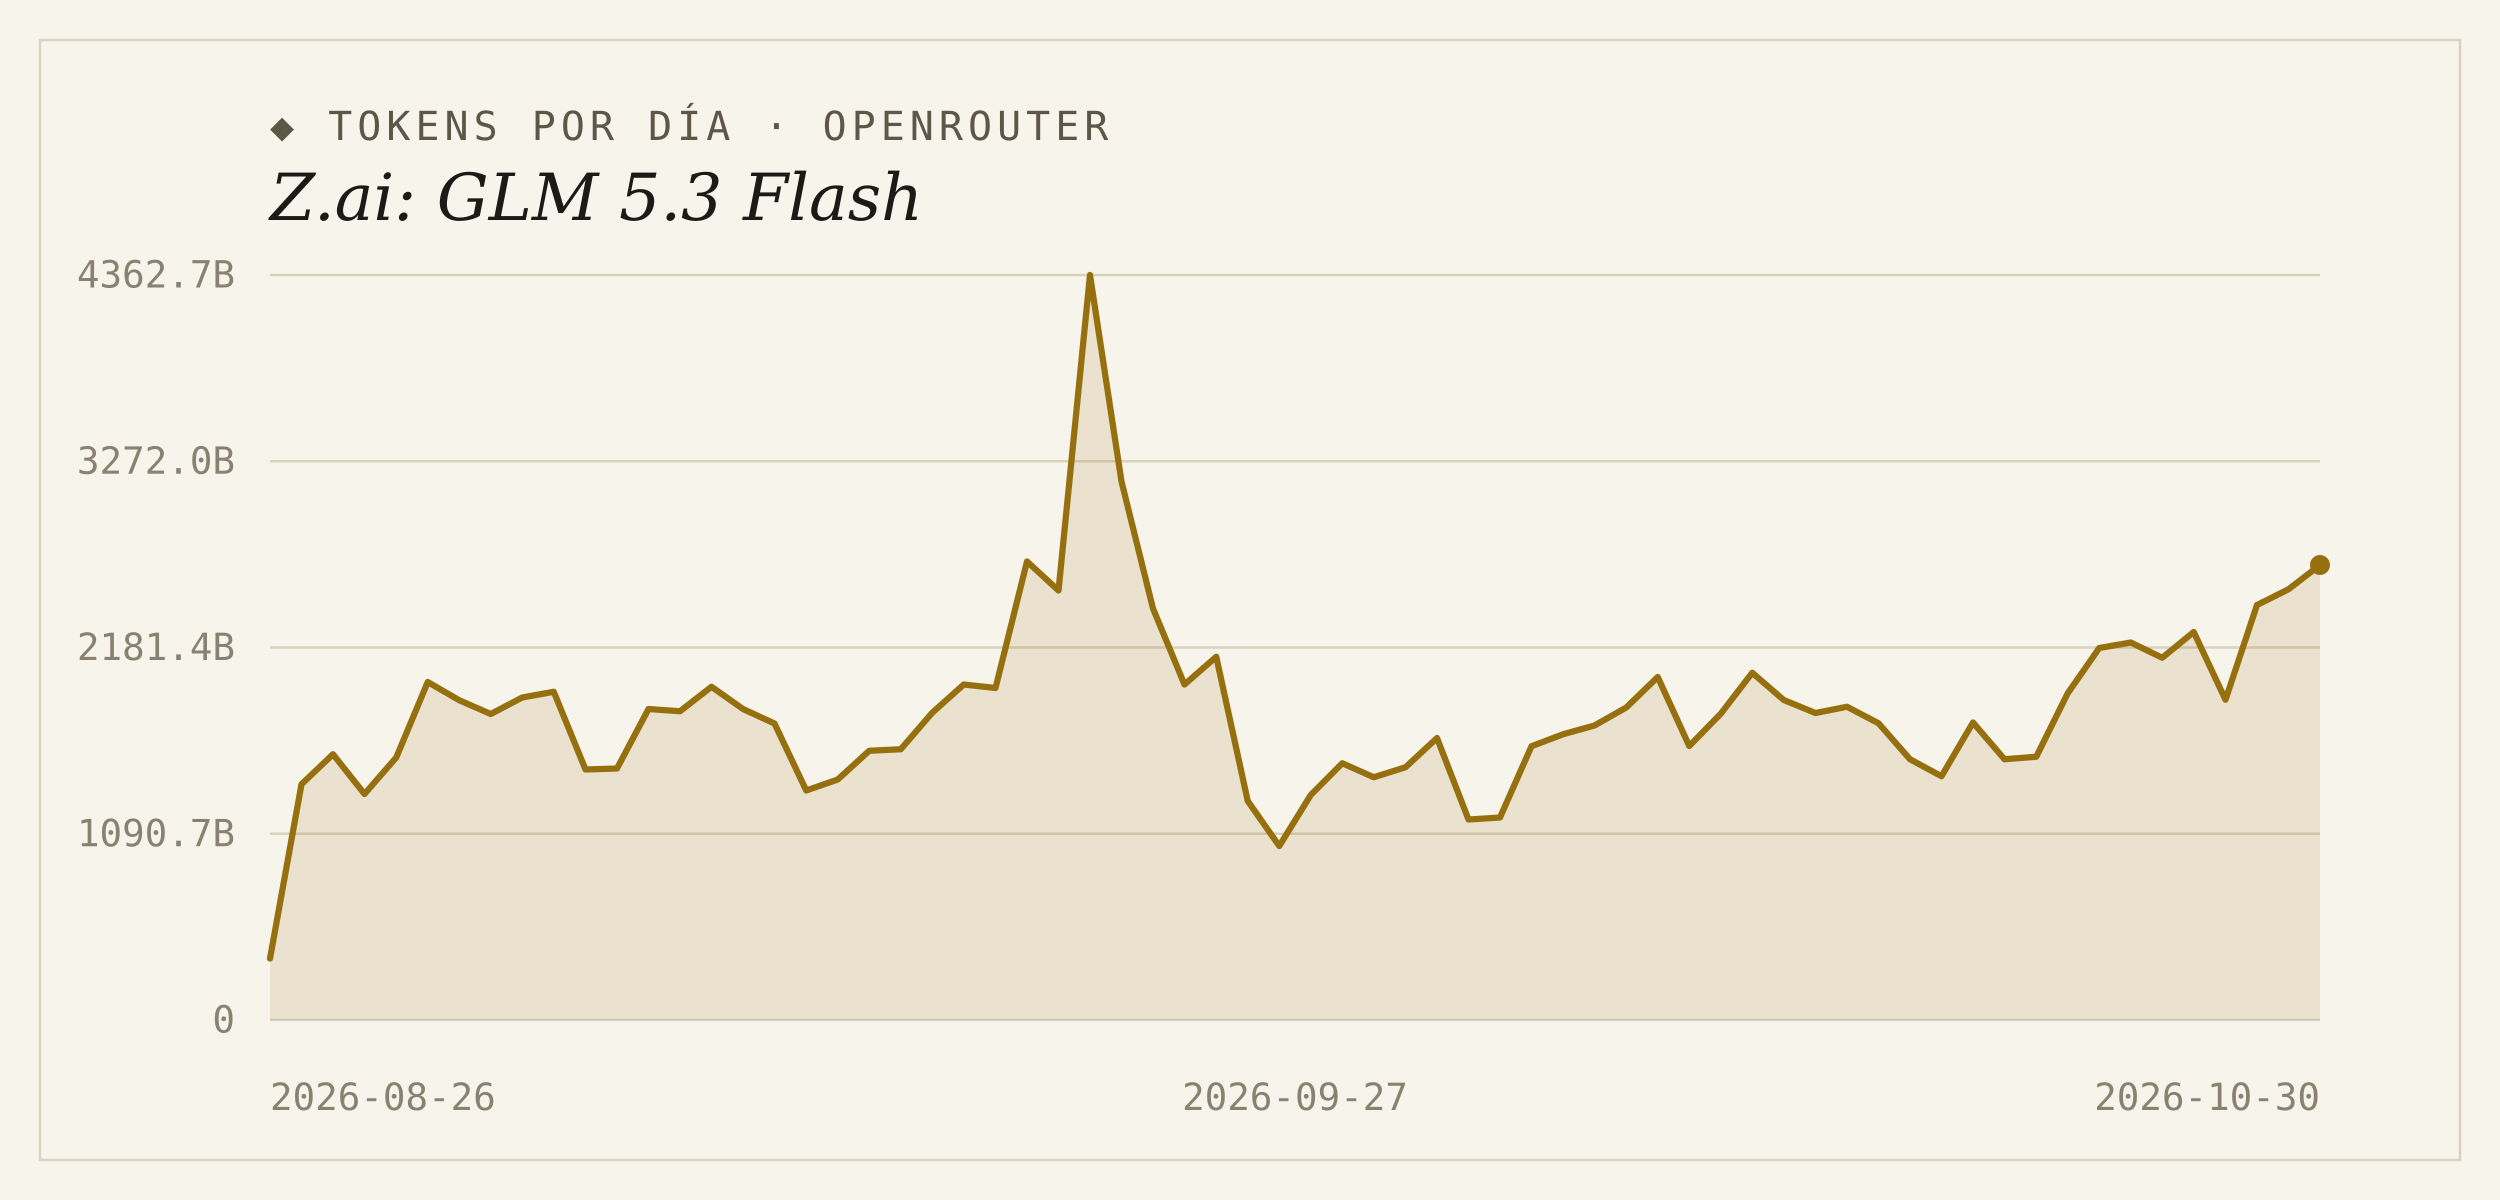
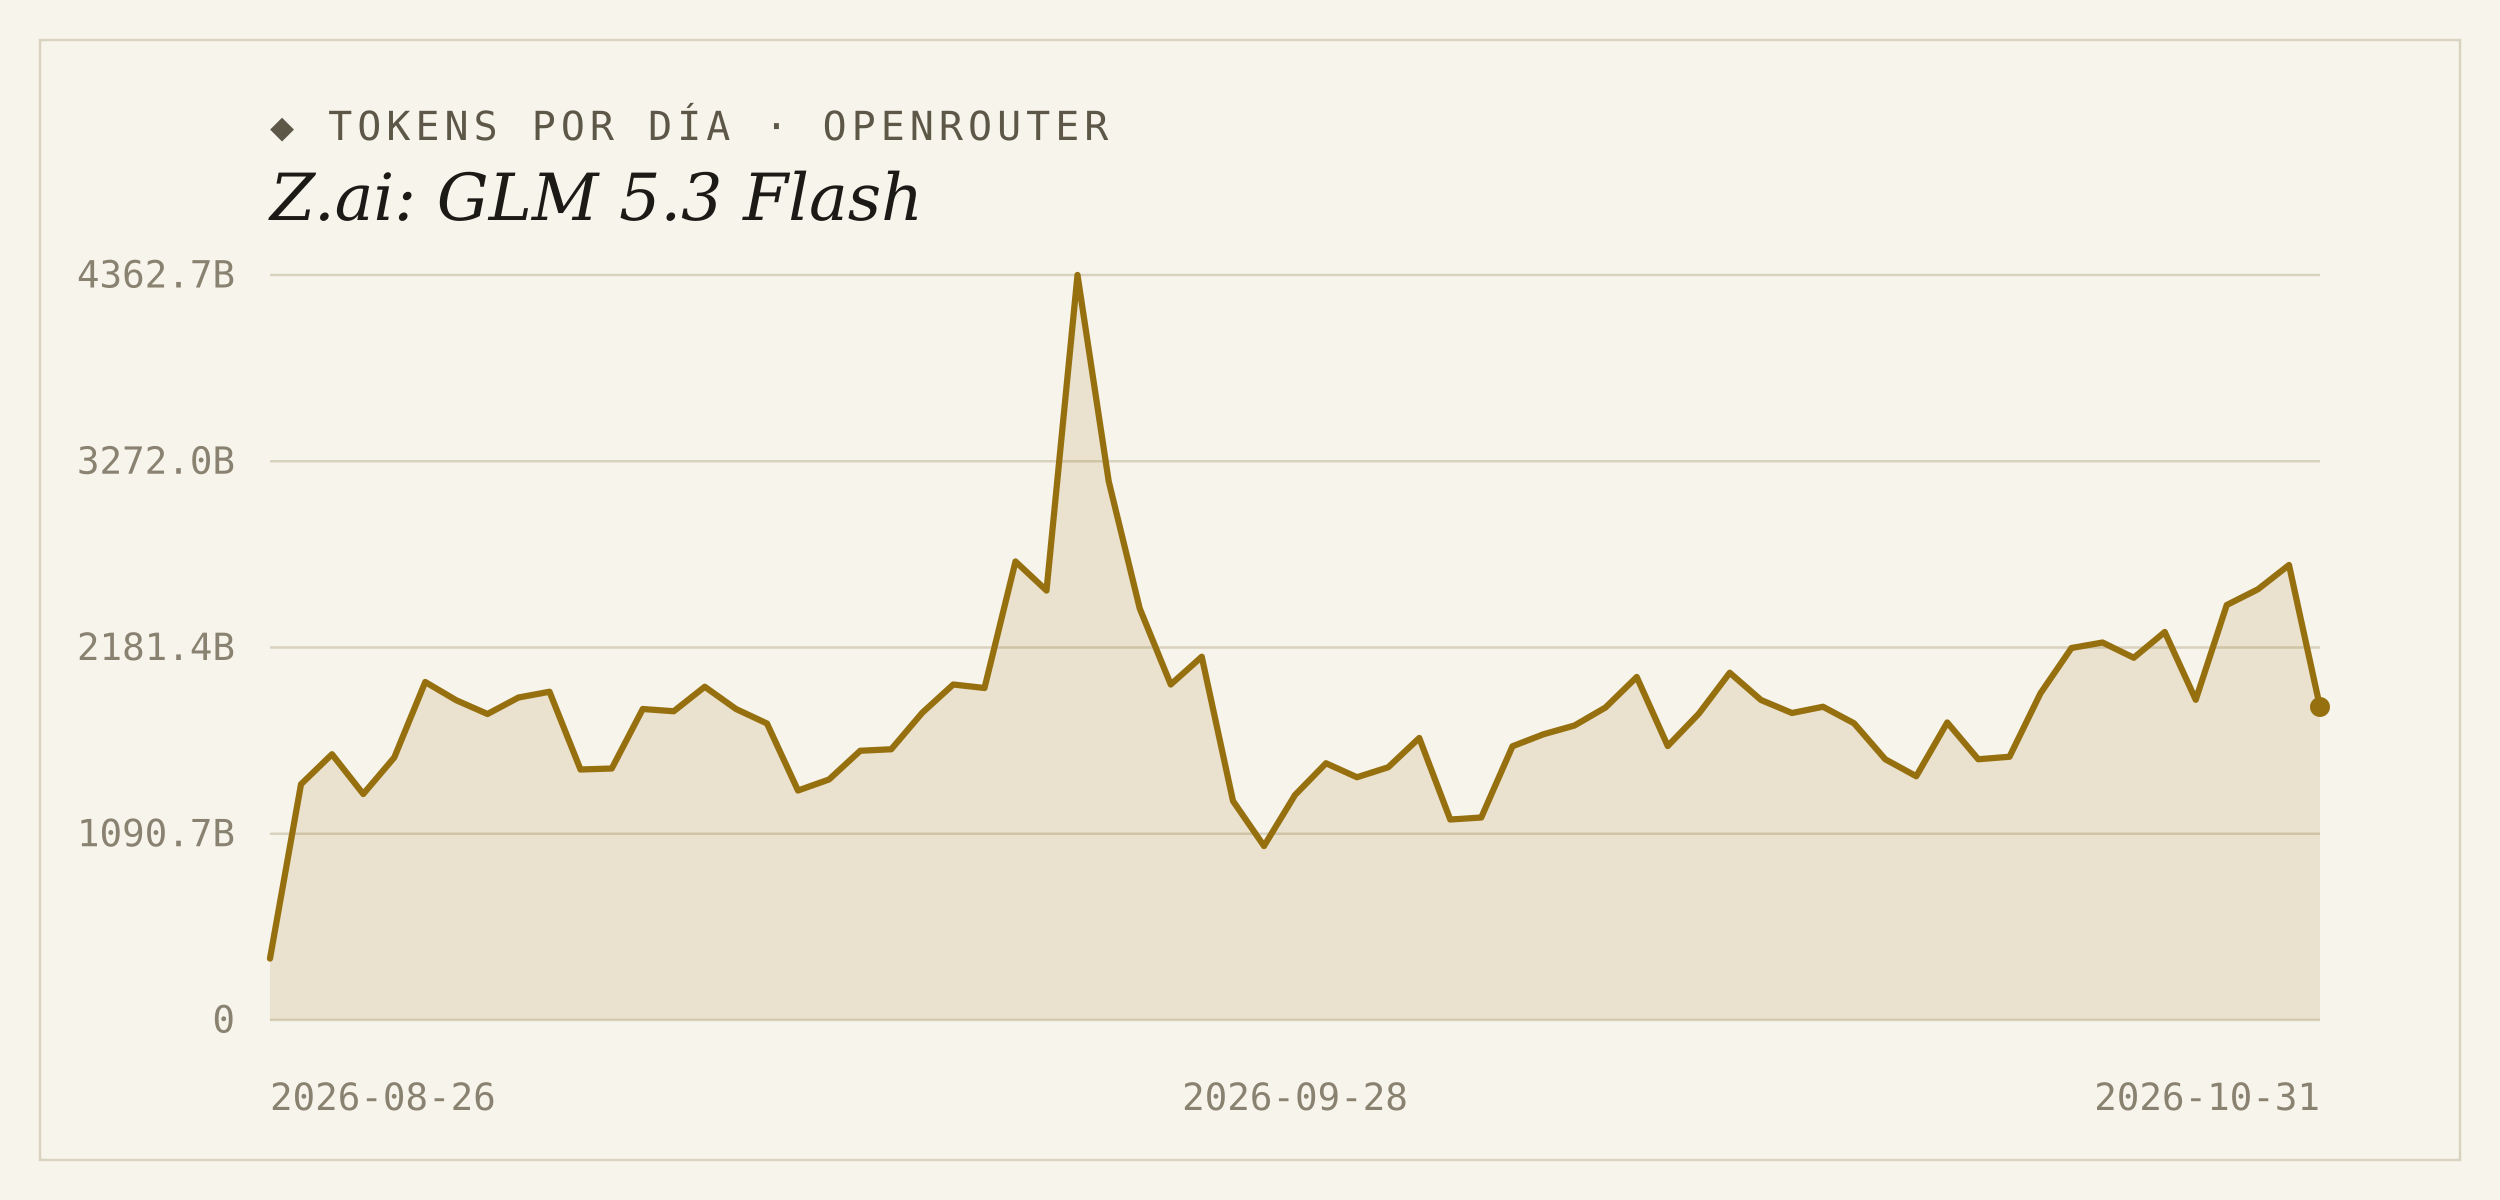
<svg xmlns="http://www.w3.org/2000/svg" width="1000" height="480" viewBox="0 0 1000 480">
  <rect width="1000" height="480" fill="#f7f4ec" />
  <rect x="16" y="16" width="968" height="448" fill="none" stroke="#d9d2bf" stroke-width="1" />
  <text x="108" y="56" font-family="'DejaVu Sans Mono', Consolas, monospace" font-size="16" letter-spacing="2" fill="#5d5748">◆ TOKENS POR DÍA · OPENROUTER</text>
  <text x="108" y="88" font-family="Georgia, 'DejaVu Serif', serif" font-size="26" font-style="italic" fill="#1c1a16">Z.ai: GLM 5.3 Flash</text>
  <line x1="108" y1="408.0" x2="928" y2="408.0" stroke="#d9d2bf" stroke-width="1" />
  <text x="94" y="413" text-anchor="end" font-family="'DejaVu Sans Mono', Consolas, monospace" font-size="15" fill="#8a8271">0</text>
  <line x1="108" y1="333.5" x2="928" y2="333.5" stroke="#d9d2bf" stroke-width="1" />
  <text x="94" y="338.5" text-anchor="end" font-family="'DejaVu Sans Mono', Consolas, monospace" font-size="15" fill="#8a8271">1090.7B</text>
  <line x1="108" y1="259.0" x2="928" y2="259.0" stroke="#d9d2bf" stroke-width="1" />
  <text x="94" y="264" text-anchor="end" font-family="'DejaVu Sans Mono', Consolas, monospace" font-size="15" fill="#8a8271">2181.4B</text>
  <line x1="108" y1="184.5" x2="928" y2="184.5" stroke="#d9d2bf" stroke-width="1" />
  <text x="94" y="189.5" text-anchor="end" font-family="'DejaVu Sans Mono', Consolas, monospace" font-size="15" fill="#8a8271">3272.0B</text>
  <line x1="108" y1="110.0" x2="928" y2="110.0" stroke="#d9d2bf" stroke-width="1" />
  <text x="94" y="115" text-anchor="end" font-family="'DejaVu Sans Mono', Consolas, monospace" font-size="15" fill="#8a8271">4362.7B</text>
-   <path d="M 108,408.0 L 108.0,383.4 L 120.6,313.7 L 133.2,301.7 L 145.8,317.6 L 158.5,303.0 L 171.1,272.8 L 183.7,280.1 L 196.3,285.6 L 208.9,279.0 L 221.5,276.7 L 234.2,307.8 L 246.8,307.4 L 259.4,283.6 L 272.0,284.5 L 284.6,274.7 L 297.2,283.6 L 309.8,289.4 L 322.5,316.2 L 335.1,311.8 L 347.7,300.3 L 360.3,299.7 L 372.9,285.1 L 385.5,273.8 L 398.2,275.2 L 410.8,224.6 L 423.4,236.2 L 436.0,110.0 L 448.6,192.6 L 461.2,243.4 L 473.8,273.8 L 486.5,262.7 L 499.1,320.4 L 511.7,338.4 L 524.3,318.0 L 536.9,305.3 L 549.5,310.9 L 562.2,306.9 L 574.8,295.2 L 587.4,327.8 L 600.0,327.0 L 612.6,298.5 L 625.2,293.7 L 637.8,290.2 L 650.5,283.0 L 663.1,270.8 L 675.7,298.4 L 688.3,285.5 L 700.9,269.1 L 713.5,280.0 L 726.2,285.2 L 738.8,282.7 L 751.4,289.3 L 764.0,303.7 L 776.6,310.5 L 789.2,289.0 L 801.8,303.7 L 814.5,302.7 L 827.1,277.3 L 839.7,259.2 L 852.3,257.0 L 864.9,263.1 L 877.5,252.8 L 890.2,279.9 L 902.8,242.0 L 915.4,235.7 L 928.0,226.0 L 928.0,408.0 Z" fill="#96700f" fill-opacity="0.14" />
-   <polyline points="108.0,383.4 120.6,313.7 133.2,301.7 145.8,317.6 158.5,303.0 171.1,272.8 183.7,280.1 196.3,285.6 208.9,279.0 221.5,276.7 234.2,307.8 246.8,307.4 259.4,283.6 272.0,284.5 284.6,274.7 297.2,283.6 309.8,289.4 322.5,316.2 335.1,311.8 347.7,300.3 360.3,299.7 372.9,285.1 385.5,273.8 398.2,275.2 410.8,224.6 423.4,236.2 436.0,110.0 448.6,192.6 461.2,243.4 473.8,273.8 486.5,262.7 499.1,320.4 511.7,338.4 524.3,318.0 536.9,305.3 549.5,310.9 562.2,306.9 574.8,295.2 587.4,327.8 600.0,327.0 612.6,298.5 625.2,293.7 637.8,290.2 650.5,283.0 663.1,270.8 675.7,298.4 688.3,285.5 700.9,269.1 713.5,280.0 726.2,285.2 738.8,282.7 751.4,289.3 764.0,303.7 776.6,310.5 789.2,289.0 801.8,303.7 814.5,302.7 827.1,277.3 839.7,259.2 852.3,257.0 864.9,263.1 877.5,252.8 890.2,279.9 902.8,242.0 915.4,235.7 928.0,226.0" fill="none" stroke="#96700f" stroke-width="2.5" stroke-linejoin="round" stroke-linecap="round" />
-   <circle cx="928.0" cy="226.0" r="4" fill="#96700f" />
+   <path d="M 108,408.0 L 108.0,383.4 L 120.4,313.7 L 132.8,301.7 L 145.3,317.6 L 157.7,303.0 L 170.1,272.8 L 182.5,280.1 L 195.0,285.6 L 207.4,279.0 L 219.8,276.7 L 232.2,307.8 L 244.7,307.4 L 257.1,283.6 L 269.5,284.5 L 281.9,274.7 L 294.4,283.6 L 306.8,289.4 L 319.2,316.2 L 331.6,311.8 L 344.1,300.3 L 356.5,299.7 L 368.9,285.1 L 381.3,273.8 L 393.8,275.2 L 406.2,224.6 L 418.6,236.2 L 431.0,110.0 L 443.5,192.6 L 455.9,243.4 L 468.3,273.8 L 480.7,262.7 L 493.2,320.4 L 505.6,338.4 L 518.0,318.0 L 530.4,305.3 L 542.8,310.9 L 555.3,306.9 L 567.7,295.2 L 580.1,327.8 L 592.5,327.0 L 605.0,298.5 L 617.4,293.7 L 629.8,290.2 L 642.2,283.0 L 654.7,270.8 L 667.1,298.4 L 679.5,285.5 L 691.9,269.1 L 704.4,280.0 L 716.8,285.2 L 729.2,282.7 L 741.6,289.3 L 754.1,303.7 L 766.5,310.5 L 778.9,289.0 L 791.3,303.7 L 803.8,302.7 L 816.2,277.3 L 828.6,259.2 L 841.0,257.0 L 853.5,263.1 L 865.9,252.8 L 878.3,279.9 L 890.7,242.0 L 903.2,235.7 L 915.6,226.0 L 928.0,282.8 L 928.0,408.0 Z" fill="#96700f" fill-opacity="0.14" />
+   <polyline points="108.0,383.4 120.4,313.7 132.8,301.7 145.3,317.6 157.7,303.0 170.1,272.8 182.5,280.1 195.0,285.6 207.4,279.0 219.8,276.7 232.2,307.8 244.7,307.4 257.1,283.6 269.5,284.5 281.9,274.7 294.4,283.6 306.8,289.4 319.2,316.2 331.6,311.8 344.1,300.3 356.5,299.7 368.9,285.1 381.3,273.8 393.8,275.2 406.2,224.6 418.6,236.2 431.0,110.0 443.5,192.6 455.9,243.4 468.3,273.8 480.7,262.7 493.2,320.4 505.6,338.4 518.0,318.0 530.4,305.3 542.8,310.9 555.3,306.9 567.7,295.2 580.1,327.8 592.5,327.0 605.0,298.5 617.4,293.7 629.8,290.2 642.2,283.0 654.7,270.8 667.1,298.4 679.5,285.5 691.9,269.1 704.4,280.0 716.8,285.2 729.2,282.7 741.6,289.3 754.1,303.7 766.5,310.5 778.9,289.0 791.3,303.7 803.8,302.7 816.2,277.3 828.6,259.2 841.0,257.0 853.5,263.1 865.9,252.8 878.3,279.9 890.7,242.0 903.2,235.7 915.6,226.0 928.0,282.8" fill="none" stroke="#96700f" stroke-width="2.5" stroke-linejoin="round" stroke-linecap="round" />
+   <circle cx="928.0" cy="282.8" r="4" fill="#96700f" />
  <text x="108" y="444" text-anchor="start" font-family="'DejaVu Sans Mono', Consolas, monospace" font-size="15" fill="#8a8271">2026-08-26</text>
-   <text x="518" y="444" text-anchor="middle" font-family="'DejaVu Sans Mono', Consolas, monospace" font-size="15" fill="#8a8271">2026-09-27</text>
-   <text x="928" y="444" text-anchor="end" font-family="'DejaVu Sans Mono', Consolas, monospace" font-size="15" fill="#8a8271">2026-10-30</text>
+   <text x="518" y="444" text-anchor="middle" font-family="'DejaVu Sans Mono', Consolas, monospace" font-size="15" fill="#8a8271">2026-09-28</text>
+   <text x="928" y="444" text-anchor="end" font-family="'DejaVu Sans Mono', Consolas, monospace" font-size="15" fill="#8a8271">2026-10-31</text>
</svg>
